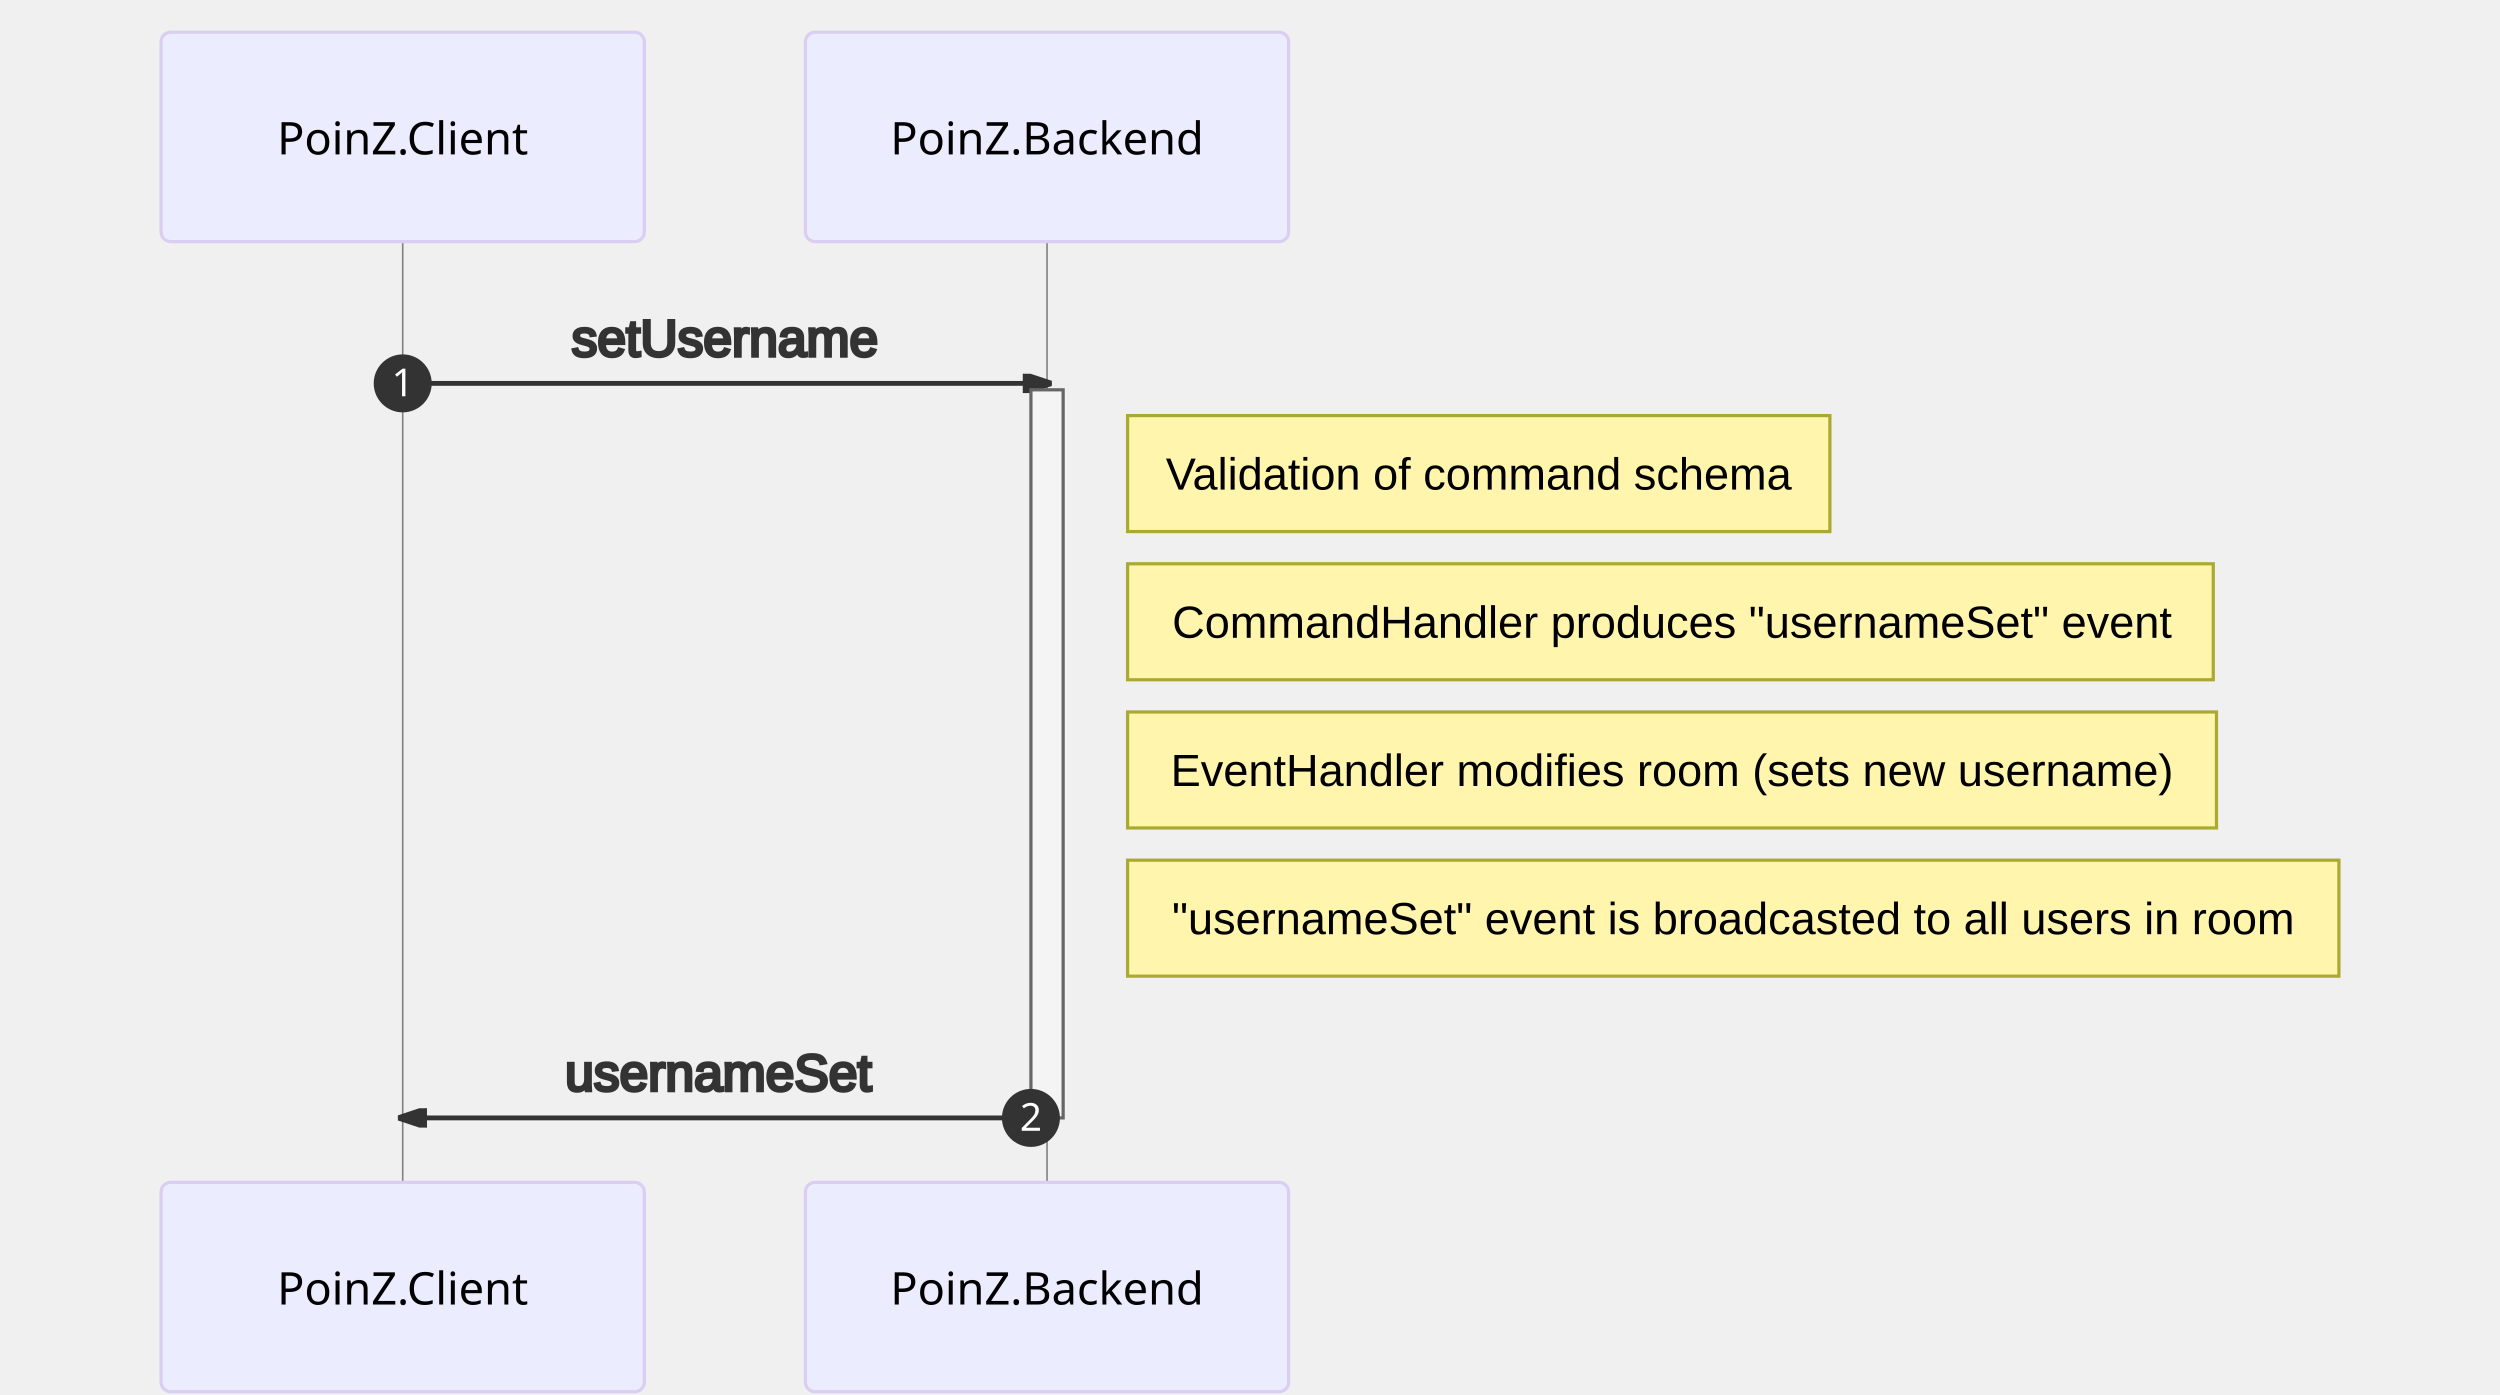
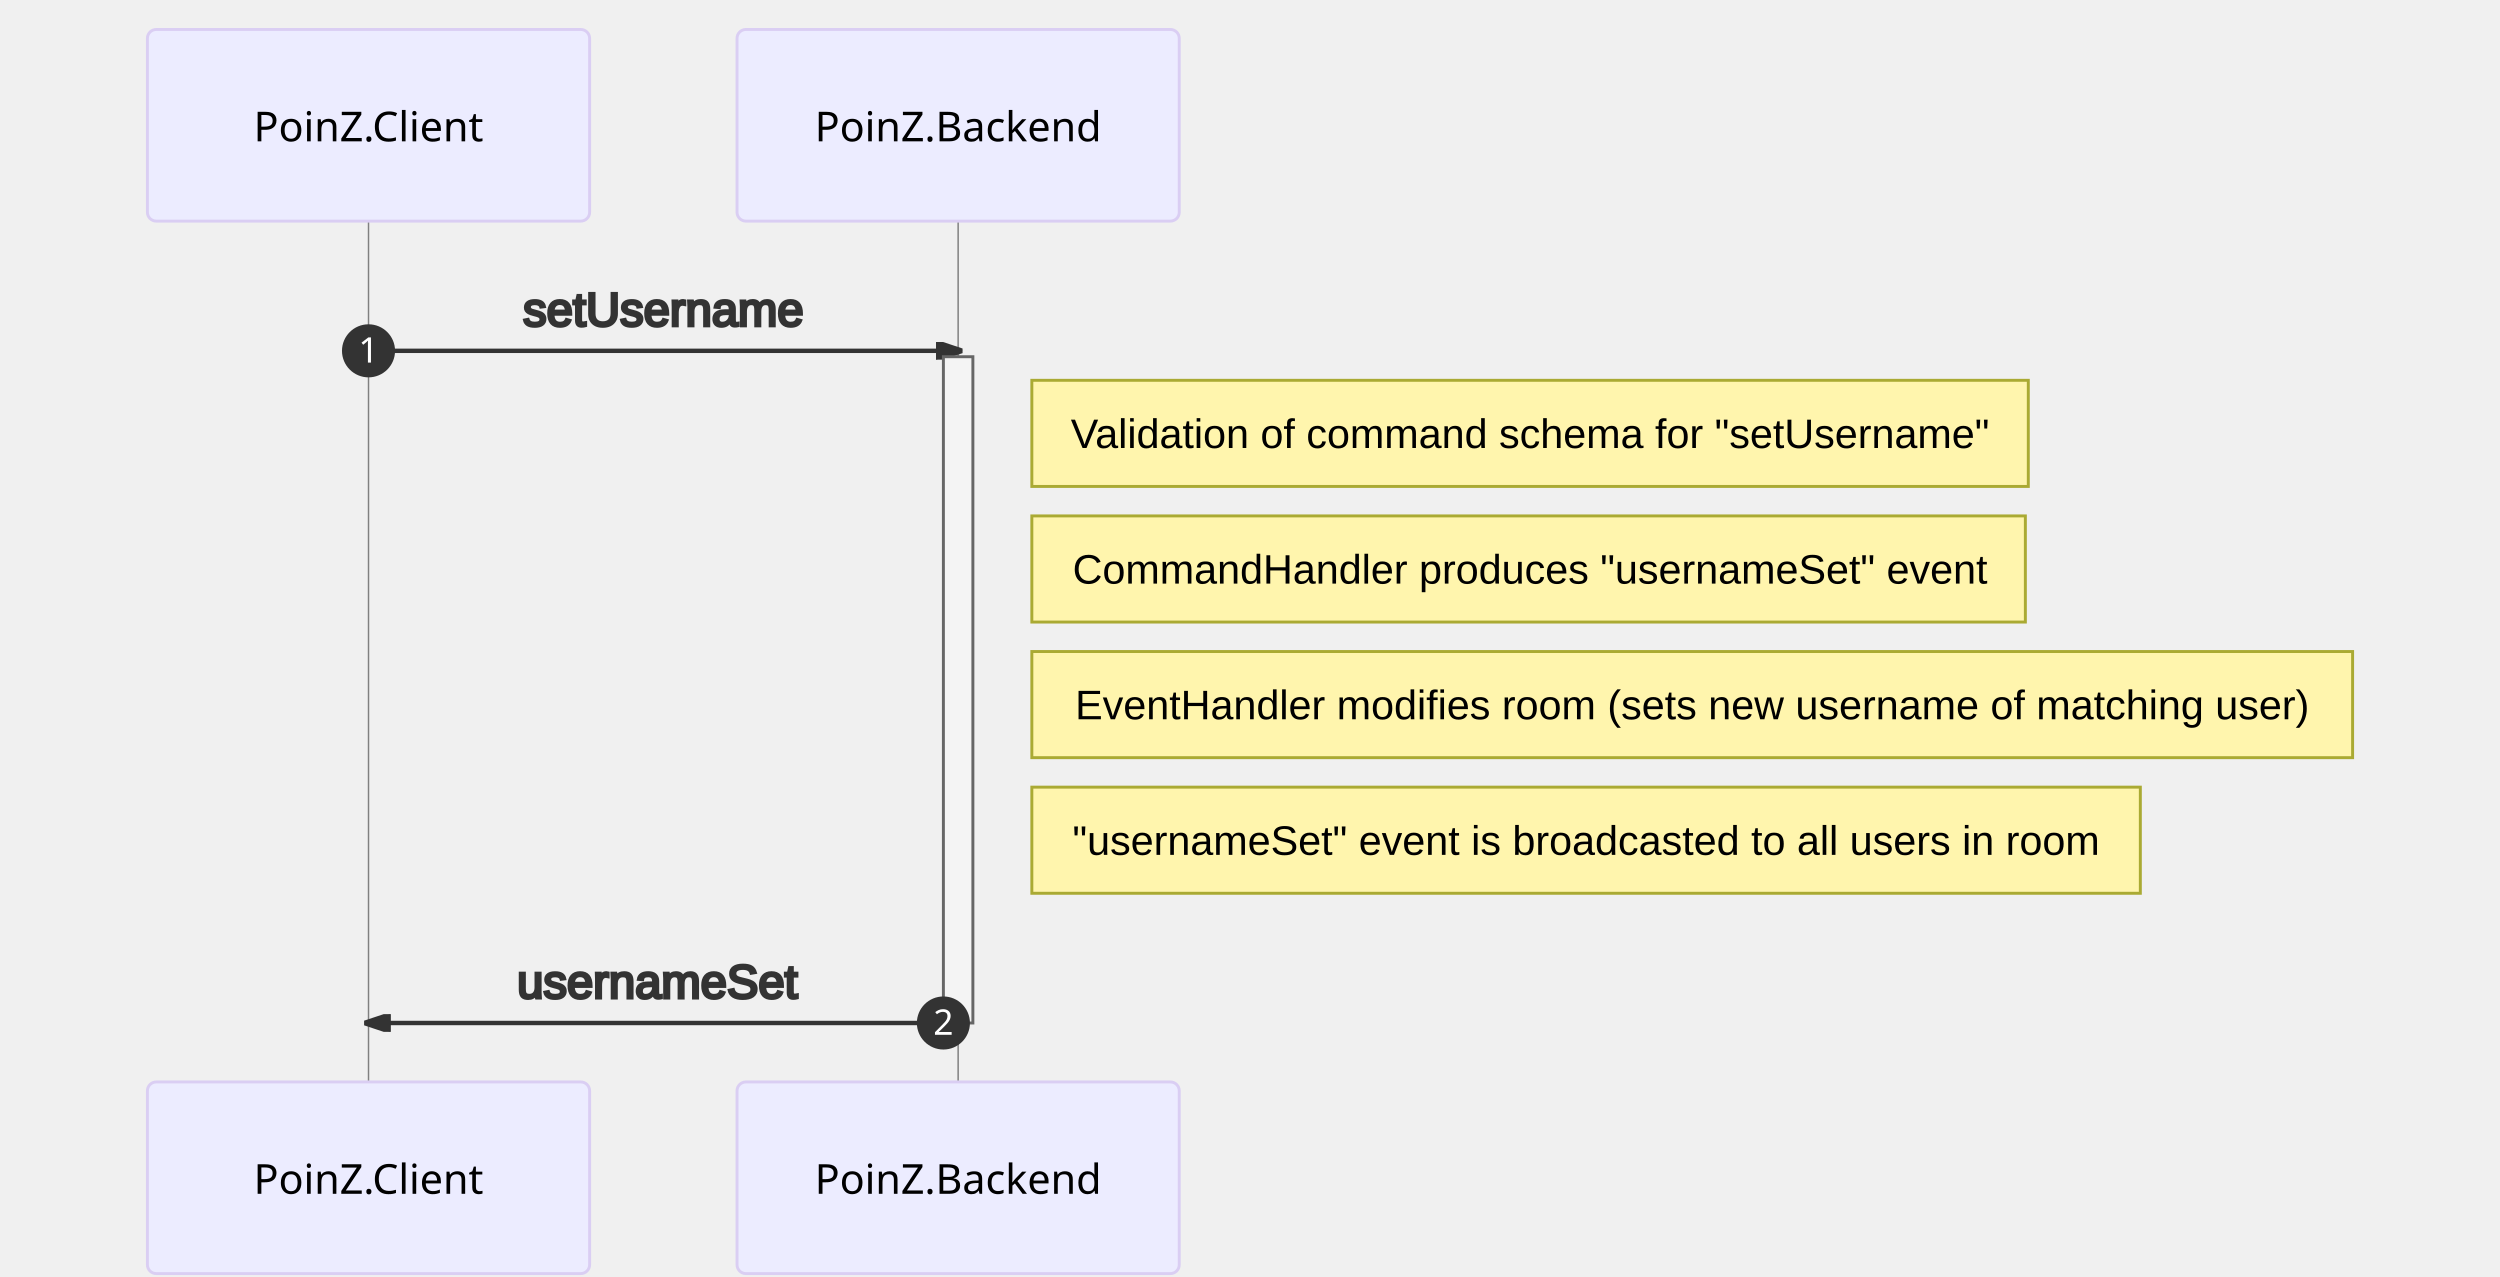
- <svg xmlns="http://www.w3.org/2000/svg" id="mermaid-svg" width="100%" height="433" style="max-width: 776px;" viewBox="-50 -10 776 433">
+ <svg xmlns="http://www.w3.org/2000/svg" id="mermaid-svg" width="100%" height="433" style="max-width: 848px;" viewBox="-50 -10 848 433">
  <style>#mermaid-svg{font-family:"trebuchet ms",verdana,arial,sans-serif;font-size:16px;fill:#333;}#mermaid-svg .error-icon{fill:#552222;}#mermaid-svg .error-text{fill:#552222;stroke:#552222;}#mermaid-svg .edge-thickness-normal{stroke-width:2px;}#mermaid-svg .edge-thickness-thick{stroke-width:3.5px;}#mermaid-svg .edge-pattern-solid{stroke-dasharray:0;}#mermaid-svg .edge-pattern-dashed{stroke-dasharray:3;}#mermaid-svg .edge-pattern-dotted{stroke-dasharray:2;}#mermaid-svg .marker{fill:#333333;}#mermaid-svg .marker.cross{stroke:#333333;}#mermaid-svg svg{font-family:"trebuchet ms",verdana,arial,sans-serif;font-size:16px;}#mermaid-svg .actor{stroke:hsl(259.626,59.777%,87.902%);fill:#ECECFF;}#mermaid-svg text.actor &gt; tspan{fill:black;stroke:none;}#mermaid-svg .actor-line{stroke:grey;}#mermaid-svg .messageLine0{stroke-width:1.5;stroke-dasharray:none;stroke:#333;}#mermaid-svg .messageLine1{stroke-width:1.5;stroke-dasharray:2,2;stroke:#333;}#mermaid-svg #arrowhead path{fill:#333;stroke:#333;}#mermaid-svg .sequenceNumber{fill:white;}#mermaid-svg #sequencenumber{fill:#333;}#mermaid-svg #crosshead path{fill:#333;stroke:#333;}#mermaid-svg .messageText{fill:#333;stroke:#333;}#mermaid-svg .labelBox{stroke:hsl(259.626,59.777%,87.902%);fill:#ECECFF;}#mermaid-svg .labelText,#mermaid-svg .labelText &gt; tspan{fill:black;stroke:none;}#mermaid-svg .loopText,#mermaid-svg .loopText &gt; tspan{fill:black;stroke:none;}#mermaid-svg .loopLine{stroke-width:2px;stroke-dasharray:2,2;stroke:hsl(259.626,59.777%,87.902%);fill:hsl(259.626,59.777%,87.902%);}#mermaid-svg .note{stroke:#aaaa33;fill:#fff5ad;}#mermaid-svg .noteText,#mermaid-svg .noteText &gt; tspan{fill:black;stroke:none;}#mermaid-svg .activation0{fill:#f4f4f4;stroke:#666;}#mermaid-svg .activation1{fill:#f4f4f4;stroke:#666;}#mermaid-svg .activation2{fill:#f4f4f4;stroke:#666;}#mermaid-svg:root{--mermaid-font-family:"trebuchet ms",verdana,arial,sans-serif;}#mermaid-svg sequence{fill:apa;}</style>
  <g />
  <g>
    <line id="actor0" x1="75" y1="5" x2="75" y2="422" class="actor-line" stroke-width="0.5px" stroke="#999" />
    <rect x="0" y="0" fill="#eaeaea" stroke="#666" width="150" height="65" rx="3" ry="3" class="actor" />
    <text x="75" y="32.5" dominant-baseline="central" alignment-baseline="central" class="actor" style="text-anchor: middle; font-size: 14px; font-weight: 400; font-family: Open-Sans, sans-serif;">
      <tspan x="75" dy="0">PoinZ.Client</tspan>
    </text>
  </g>
  <g>
    <line id="actor1" x1="275" y1="5" x2="275" y2="422" class="actor-line" stroke-width="0.5px" stroke="#999" />
    <rect x="200" y="0" fill="#eaeaea" stroke="#666" width="150" height="65" rx="3" ry="3" class="actor" />
    <text x="275" y="32.5" dominant-baseline="central" alignment-baseline="central" class="actor" style="text-anchor: middle; font-size: 14px; font-weight: 400; font-family: Open-Sans, sans-serif;">
      <tspan x="275" dy="0">PoinZ.Backend</tspan>
    </text>
  </g>
  <defs>
    <marker id="arrowhead" refX="5" refY="2" markerWidth="6" markerHeight="4" orient="auto">
      <path d="M 0,0 V 4 L6,2 Z" />
    </marker>
  </defs>
  <defs>
    <marker id="crosshead" markerWidth="15" markerHeight="8" orient="auto" refX="16" refY="4">
      <path fill="black" stroke="#000000" stroke-width="1px" d="M 9,2 V 6 L16,4 Z" style="stroke-dasharray: 0, 0;" />
      <path fill="none" stroke="#000000" stroke-width="1px" d="M 0,1 L 6,7 M 6,1 L 0,7" style="stroke-dasharray: 0, 0;" />
    </marker>
  </defs>
  <defs>
    <marker id="sequencenumber" refX="15" refY="15" markerWidth="60" markerHeight="40" orient="auto">
      <circle cx="15" cy="15" r="6" />
    </marker>
  </defs>
  <text x="175" y="80" text-anchor="middle" dominant-baseline="middle" alignment-baseline="middle" class="messageText" dy="1em" style="font-family: &quot;trebuchet ms&quot;, verdana, arial, sans-serif; font-size: 16px; font-weight: 400;">setUsername</text>
  <line x1="75" y1="109" x2="275" y2="109" class="messageLine0" stroke-width="2" stroke="none" marker-end="url(#arrowhead)" marker-start="url(#sequencenumber)" style="fill: none;" />
  <text x="75" y="113" font-family="sans-serif" font-size="12px" text-anchor="middle" textLength="16px" class="sequenceNumber">1</text>
  <g>
    <rect x="270" y="111" fill="#EDF2AE" stroke="#666" width="10" height="226" rx="0" ry="0" class="activation0" />
  </g>
  <g>
-     <rect x="300" y="119" fill="#EDF2AE" stroke="#666" width="218" height="36" rx="0" ry="0" class="note" />
-     <text x="409" y="124" text-anchor="middle" dominant-baseline="middle" alignment-baseline="middle" class="noteText" dy="1em" style="font-family: &quot;trebuchet ms&quot;, verdana, arial, sans-serif; font-size: 14px; font-weight: 400;">
-       <tspan x="409">Validation of command schema</tspan>
+     <rect x="300" y="119" fill="#EDF2AE" stroke="#666" width="338" height="36" rx="0" ry="0" class="note" />
+     <text x="469" y="124" text-anchor="middle" dominant-baseline="middle" alignment-baseline="middle" class="noteText" dy="1em" style="font-family: &quot;trebuchet ms&quot;, verdana, arial, sans-serif; font-size: 14px; font-weight: 400;">
+       <tspan x="469">Validation of command schema for "setUsername"</tspan>
    </text>
  </g>
  <g>
    <rect x="300" y="165" fill="#EDF2AE" stroke="#666" width="337" height="36" rx="0" ry="0" class="note" />
    <text x="469" y="170" text-anchor="middle" dominant-baseline="middle" alignment-baseline="middle" class="noteText" dy="1em" style="font-family: &quot;trebuchet ms&quot;, verdana, arial, sans-serif; font-size: 14px; font-weight: 400;">
      <tspan x="469">CommandHandler produces "usernameSet" event</tspan>
    </text>
  </g>
  <g>
-     <rect x="300" y="211" fill="#EDF2AE" stroke="#666" width="338" height="36" rx="0" ry="0" class="note" />
-     <text x="469" y="216" text-anchor="middle" dominant-baseline="middle" alignment-baseline="middle" class="noteText" dy="1em" style="font-family: &quot;trebuchet ms&quot;, verdana, arial, sans-serif; font-size: 14px; font-weight: 400;">
-       <tspan x="469">EventHandler modifies room (sets new username)</tspan>
+     <rect x="300" y="211" fill="#EDF2AE" stroke="#666" width="448" height="36" rx="0" ry="0" class="note" />
+     <text x="524" y="216" text-anchor="middle" dominant-baseline="middle" alignment-baseline="middle" class="noteText" dy="1em" style="font-family: &quot;trebuchet ms&quot;, verdana, arial, sans-serif; font-size: 14px; font-weight: 400;">
+       <tspan x="524">EventHandler modifies room (sets new username of matching user)</tspan>
    </text>
  </g>
  <g>
    <rect x="300" y="257" fill="#EDF2AE" stroke="#666" width="376" height="36" rx="0" ry="0" class="note" />
    <text x="488" y="262" text-anchor="middle" dominant-baseline="middle" alignment-baseline="middle" class="noteText" dy="1em" style="font-family: &quot;trebuchet ms&quot;, verdana, arial, sans-serif; font-size: 14px; font-weight: 400;">
      <tspan x="488">"usernameSet" event is broadcasted to all users in room</tspan>
    </text>
  </g>
  <text x="173" y="308" text-anchor="middle" dominant-baseline="middle" alignment-baseline="middle" class="messageText" dy="1em" style="font-family: &quot;trebuchet ms&quot;, verdana, arial, sans-serif; font-size: 16px; font-weight: 400;">usernameSet</text>
  <line x1="270" y1="337" x2="75" y2="337" class="messageLine0" stroke-width="2" stroke="none" marker-end="url(#arrowhead)" marker-start="url(#sequencenumber)" style="fill: none;" />
  <text x="270" y="341" font-family="sans-serif" font-size="12px" text-anchor="middle" textLength="16px" class="sequenceNumber">2</text>
  <g>
    <rect x="0" y="357" fill="#eaeaea" stroke="#666" width="150" height="65" rx="3" ry="3" class="actor" />
    <text x="75" y="389.5" dominant-baseline="central" alignment-baseline="central" class="actor" style="text-anchor: middle; font-size: 14px; font-weight: 400; font-family: Open-Sans, sans-serif;">
      <tspan x="75" dy="0">PoinZ.Client</tspan>
    </text>
  </g>
  <g>
    <rect x="200" y="357" fill="#eaeaea" stroke="#666" width="150" height="65" rx="3" ry="3" class="actor" />
    <text x="275" y="389.5" dominant-baseline="central" alignment-baseline="central" class="actor" style="text-anchor: middle; font-size: 14px; font-weight: 400; font-family: Open-Sans, sans-serif;">
      <tspan x="275" dy="0">PoinZ.Backend</tspan>
    </text>
  </g>
</svg>
